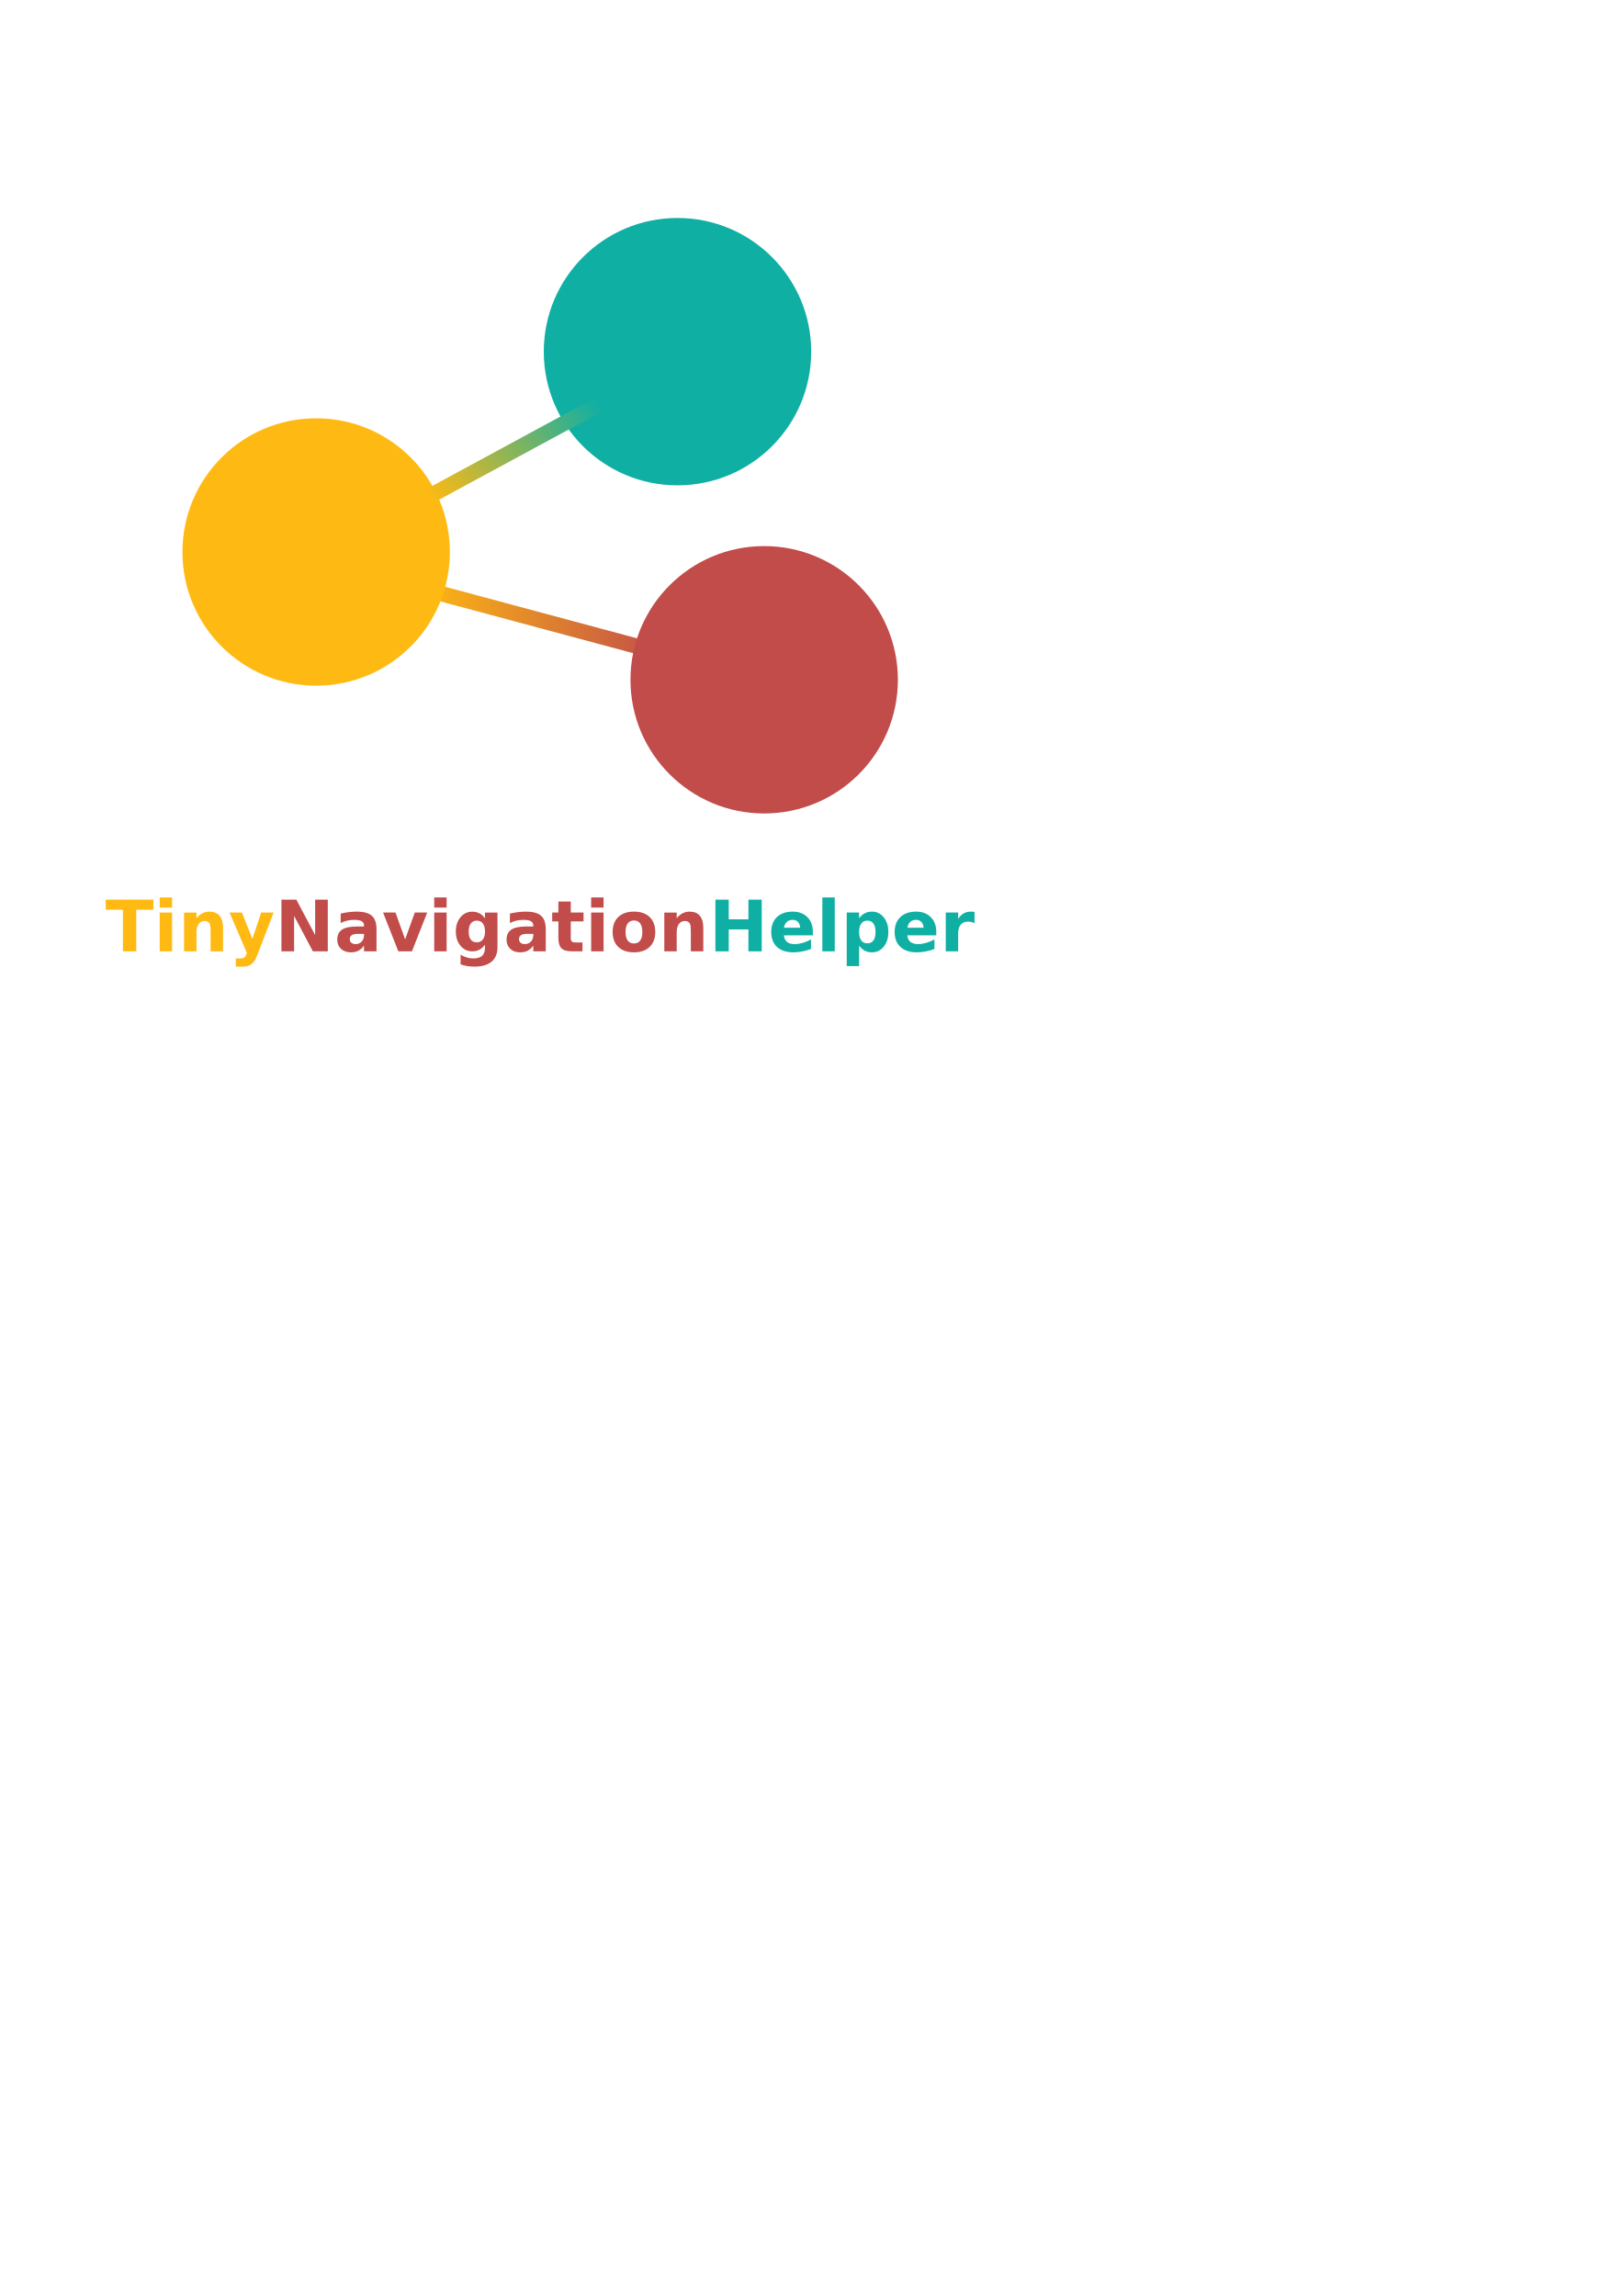
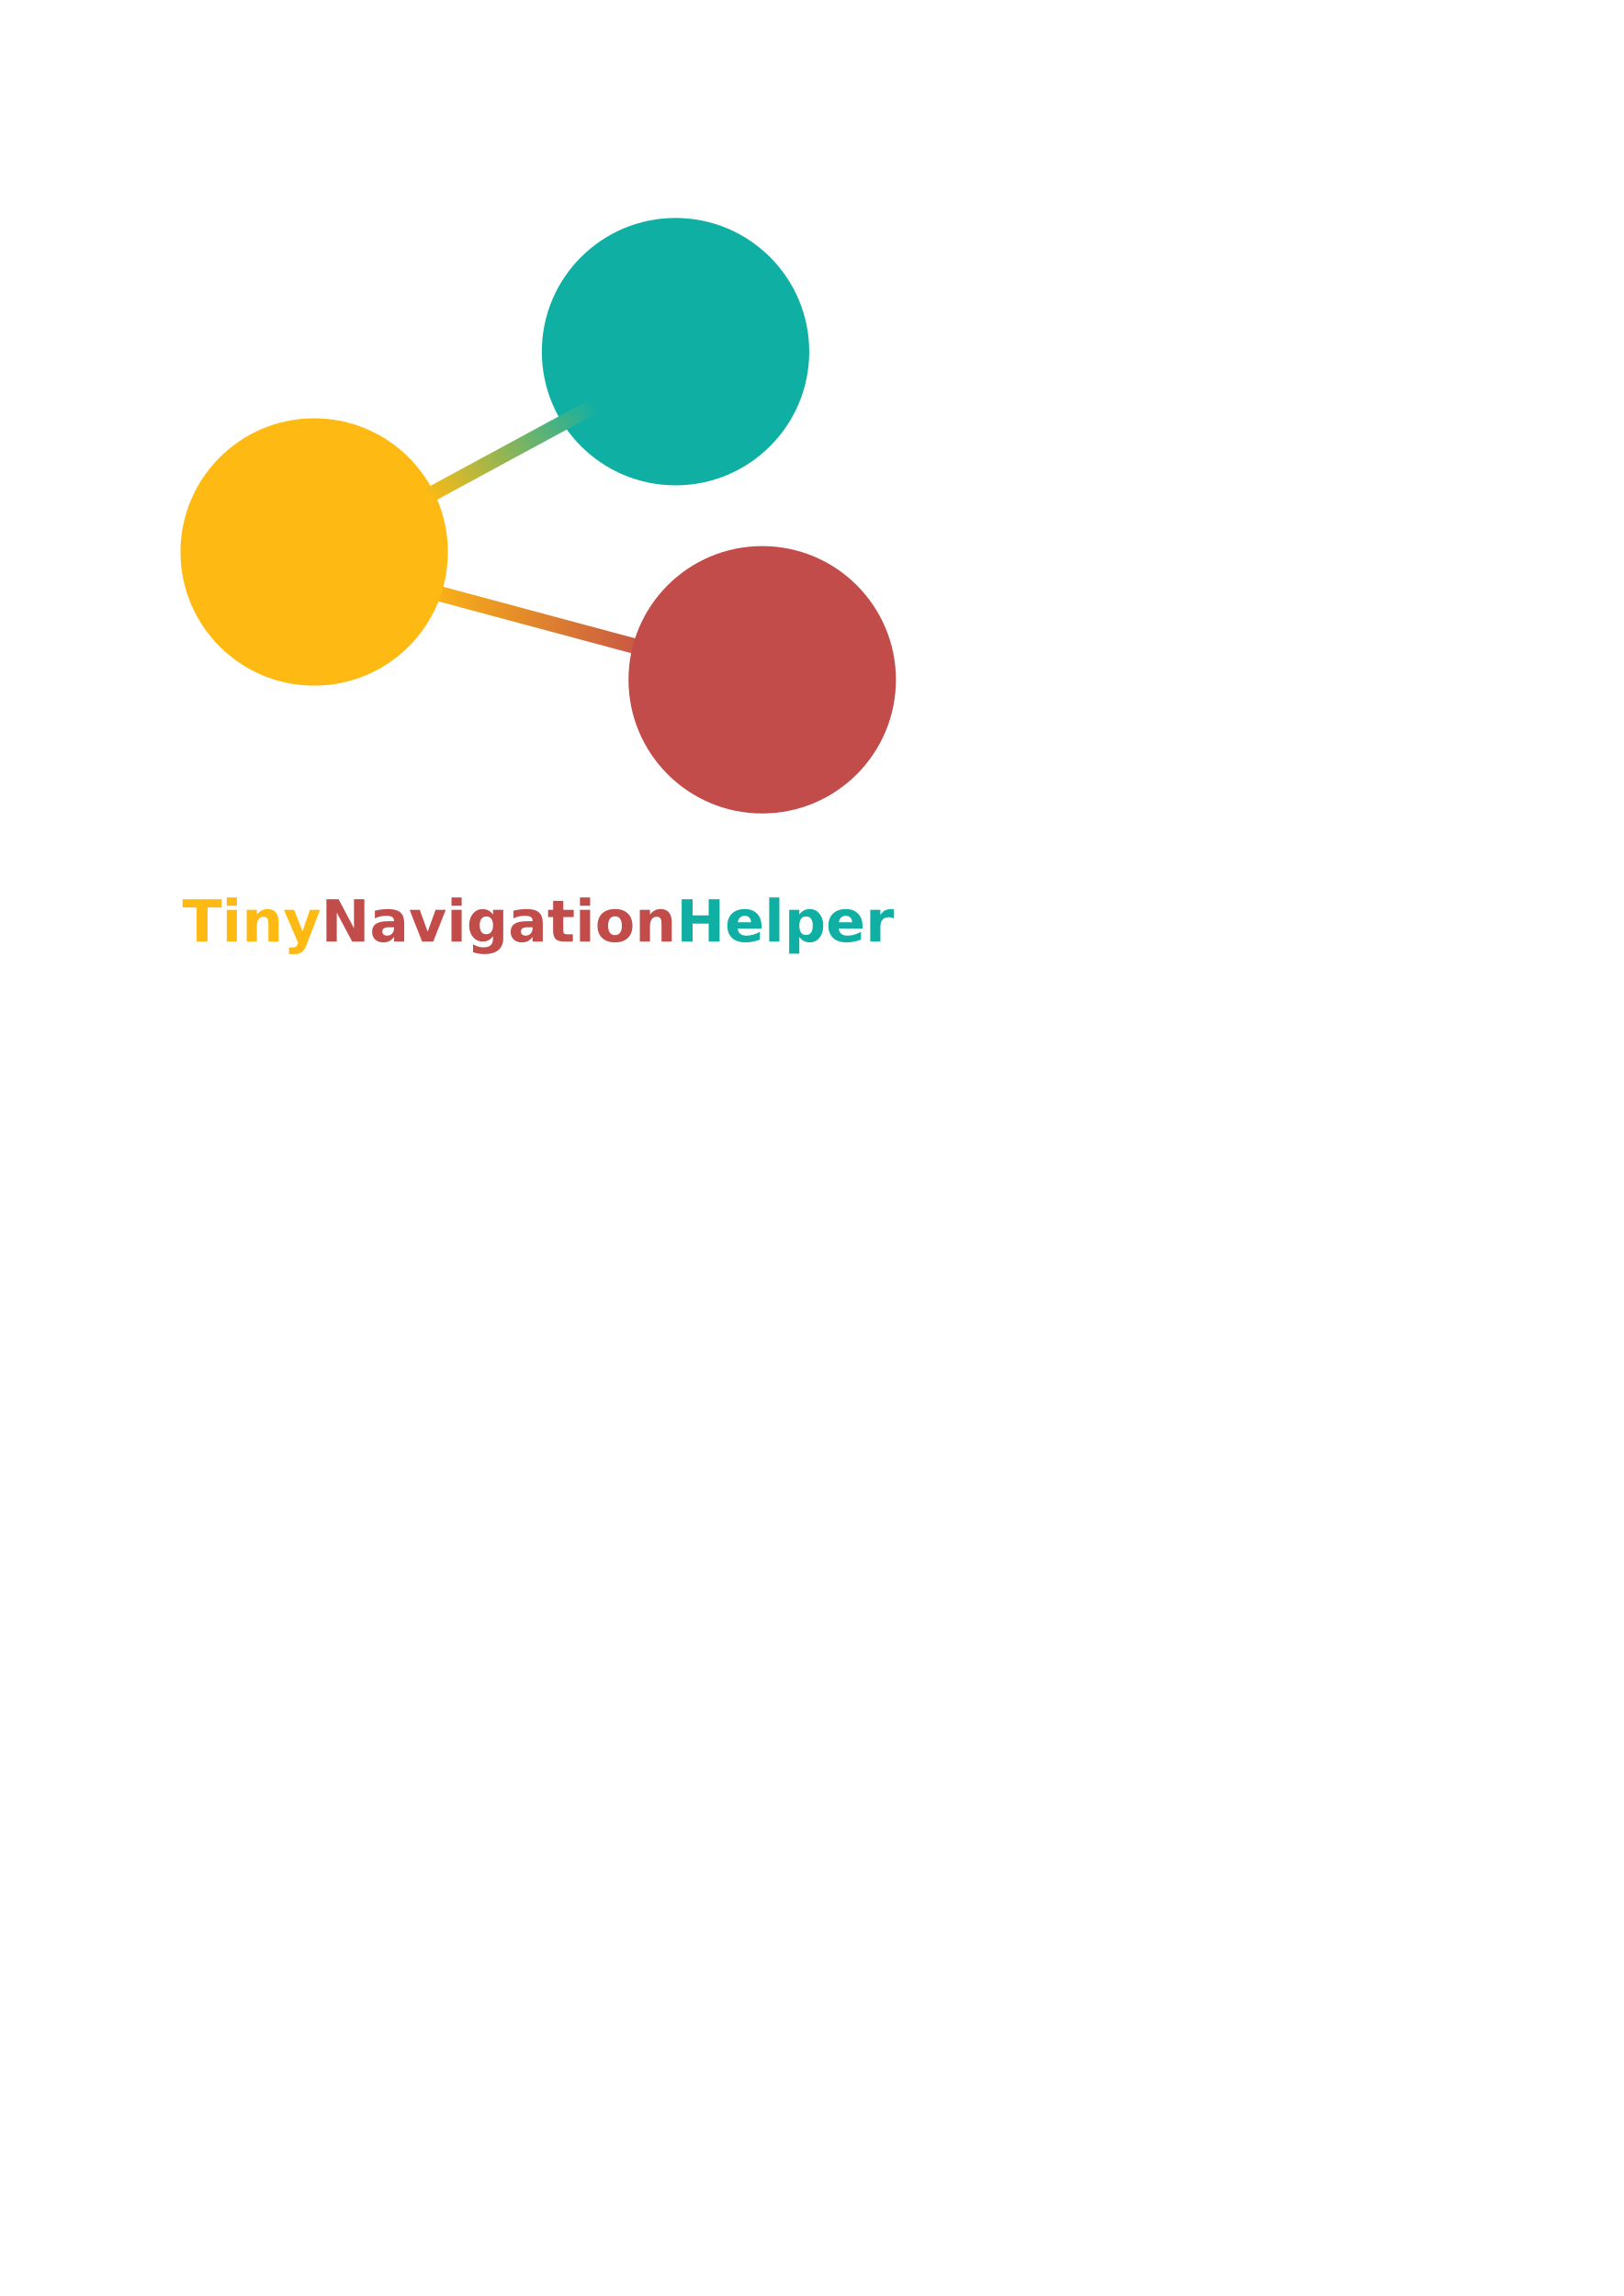
<svg xmlns="http://www.w3.org/2000/svg" xmlns:xlink="http://www.w3.org/1999/xlink" width="210mm" height="297mm" viewBox="0 0 744.094 1052.362" id="svg2" version="1.1">
  <defs id="defs4">
    <linearGradient id="linearGradient4189">
      <stop id="stop4247" offset="0" style="stop-color:#feba12;stop-opacity:1;" />
      <stop id="stop4249" offset="1" style="stop-color:#c14c4a;stop-opacity:1" />
    </linearGradient>
    <linearGradient id="linearGradient4251">
      <stop style="stop-color:#feba12;stop-opacity:1;" offset="0" id="stop4239" />
      <stop style="stop-color:#10afa4;stop-opacity:1" offset="1" id="stop4241" />
    </linearGradient>
    <linearGradient xlink:href="#linearGradient4189" id="linearGradient4195" x1="62.102" y1="530.242" x2="216.208" y2="530.242" gradientUnits="userSpaceOnUse" gradientTransform="matrix(0.6306696,0,0,0.8406869,170.7172,-104.3903)" />
    <linearGradient xlink:href="#linearGradient4251" id="linearGradient4235" x1="198.612" y1="275.053" x2="295.802" y2="275.053" gradientUnits="userSpaceOnUse" gradientTransform="matrix(0.7427262,0,0,0.9914884,-211.8619,132.3124)" />
  </defs>
  <g id="layer1">
-     <g id="g4369" transform="matrix(1.233673,0,0,1.233673,-22.94055,-217.7186)">
+     <g id="g4369" transform="matrix(1.233673,0,0,1.233673,-23.83688,-217.7186)">
      <rect transform="matrix(0.9657407,0.259509,-0.0860907,0.9962873,0,0)" y="338.477" x="209.883" height="5.801" width="97.19" id="rect4179" style="opacity:1;fill:url(#linearGradient4195);fill-opacity:1;stroke:none;stroke-width:5;stroke-miterlimit:4;stroke-dasharray:none;stroke-dashoffset:0;stroke-opacity:1" />
      <circle r="49.669" cy="381.558" cx="136.033" id="path4136" style="opacity:1;fill:#feba12;fill-opacity:1;stroke:none;stroke-width:5;stroke-miterlimit:4;stroke-dasharray:none;stroke-dashoffset:0;stroke-opacity:1" />
      <circle r="49.669" cy="307.133" cx="270.261" id="path4136-4" style="opacity:1;fill:#10afa4;fill-opacity:1;stroke:none;stroke-width:5;stroke-miterlimit:4;stroke-dasharray:none;stroke-dashoffset:0;stroke-opacity:1" />
      <circle r="49.669" cy="429.038" cx="302.462" id="path4136-4-6" style="opacity:1;fill:#c14c4a;fill-opacity:1;stroke:none;stroke-width:5;stroke-miterlimit:4;stroke-dasharray:none;stroke-dashoffset:0;stroke-opacity:1" />
      <rect transform="matrix(0.8793359,-0.476202,0.5781224,0.8159501,0,0)" y="402.148" x="-64.348" height="5.752" width="72.186" id="rect4179-2" style="opacity:1;fill:url(#linearGradient4235);fill-opacity:1;stroke:none;stroke-width:5;stroke-miterlimit:4;stroke-dasharray:none;stroke-dashoffset:0;stroke-opacity:1" />
    </g>
-     <g id="g4344" transform="translate(-88.55346,-70.05211)">
+     <g id="g4344" transform="matrix(0.8186423,0,0,0.8186423,-28.49684,17.2532)">
      <g id="g4318">
        <path id="path4258" style="font-style:normal;font-variant:normal;font-weight:bold;font-stretch:normal;font-size:32.5px;line-height:125%;font-family:sans-serif;-inkscape-font-specification:'sans-serif Bold';letter-spacing:0px;word-spacing:0px;fill:#feba12;fill-opacity:1;stroke:none;stroke-width:1px;stroke-linecap:butt;stroke-linejoin:miter;stroke-opacity:1" d="m 137.014,482.398 21.836,0 0,4.618 -7.855,0 0,19.075 -6.11,0 0,-19.075 -7.871,0 0,-4.618 z" />
        <path id="path4260" style="font-style:normal;font-variant:normal;font-weight:bold;font-stretch:normal;font-size:32.5px;line-height:125%;font-family:sans-serif;-inkscape-font-specification:'sans-serif Bold';letter-spacing:0px;word-spacing:0px;fill:#feba12;fill-opacity:1;stroke:none;stroke-width:1px;stroke-linecap:butt;stroke-linejoin:miter;stroke-opacity:1" d="m 161.738,488.317 5.681,0 0,17.773 -5.681,0 0,-17.773 z m 0,-6.919 5.681,0 0,4.634 -5.681,0 0,-4.634 z" />
        <path id="path4262" style="font-style:normal;font-variant:normal;font-weight:bold;font-stretch:normal;font-size:32.5px;line-height:125%;font-family:sans-serif;-inkscape-font-specification:'sans-serif Bold';letter-spacing:0px;word-spacing:0px;fill:#feba12;fill-opacity:1;stroke:none;stroke-width:1px;stroke-linecap:butt;stroke-linejoin:miter;stroke-opacity:1" d="m 190.779,495.268 0,10.823 -5.713,0 0,-1.761 0,-6.522 q 0,-2.301 -0.111,-3.174 -0.095,-0.873 -0.349,-1.285 -0.333,-0.555 -0.905,-0.857 -0.571,-0.317 -1.301,-0.317 -1.777,0 -2.793,1.381 -1.016,1.365 -1.016,3.793 l 0,8.744 -5.681,0 0,-17.773 5.681,0 0,2.603 q 1.285,-1.555 2.729,-2.285 1.444,-0.746 3.19,-0.746 3.079,0 4.666,1.888 1.603,1.888 1.603,5.491 z" />
        <path id="path4264" style="font-style:normal;font-variant:normal;font-weight:bold;font-stretch:normal;font-size:32.5px;line-height:125%;font-family:sans-serif;-inkscape-font-specification:'sans-serif Bold';letter-spacing:0px;word-spacing:0px;fill:#feba12;fill-opacity:1;stroke:none;stroke-width:1px;stroke-linecap:butt;stroke-linejoin:miter;stroke-opacity:1" d="m 193.746,488.317 5.681,0 4.777,12.061 4.062,-12.061 5.681,0 -7.474,19.456 q -1.127,2.968 -2.634,4.142 -1.492,1.19 -3.951,1.19 l -3.285,0 0,-3.729 1.777,0 q 1.444,0 2.095,-0.46 0.667,-0.46 1.032,-1.65 l 0.159,-0.492 -7.919,-18.456 z" />
      </g>
      <g style="fill:#c14c4a;fill-opacity:1" id="g4324">
        <path id="path4266" style="font-style:normal;font-variant:normal;font-weight:bold;font-stretch:normal;font-size:32.5px;line-height:125%;font-family:sans-serif;-inkscape-font-specification:'sans-serif Bold';letter-spacing:0px;word-spacing:0px;fill:#c14c4a;fill-opacity:1;stroke:none;stroke-width:1px;stroke-linecap:butt;stroke-linejoin:miter;stroke-opacity:1" d="m 217.534,482.398 6.824,0 8.617,16.25 0,-16.25 5.792,0 0,23.693 -6.824,0 -8.617,-16.25 0,16.25 -5.792,0 0,-23.693 z" />
        <path id="path4268" style="font-style:normal;font-variant:normal;font-weight:bold;font-stretch:normal;font-size:32.5px;line-height:125%;font-family:sans-serif;-inkscape-font-specification:'sans-serif Bold';letter-spacing:0px;word-spacing:0px;fill:#c14c4a;fill-opacity:1;stroke:none;stroke-width:1px;stroke-linecap:butt;stroke-linejoin:miter;stroke-opacity:1" d="m 252.414,498.093 q -1.777,0 -2.682,0.603 -0.889,0.603 -0.889,1.777 0,1.079 0.714,1.698 0.73,0.603 2.015,0.603 1.603,0 2.698,-1.143 1.095,-1.158 1.095,-2.888 l 0,-0.651 -2.952,0 z m 8.68,-2.142 0,10.14 -5.729,0 0,-2.634 q -1.143,1.619 -2.571,2.365 -1.428,0.73 -3.475,0.73 -2.761,0 -4.491,-1.603 -1.714,-1.619 -1.714,-4.189 0,-3.126 2.142,-4.586 2.158,-1.46 6.76,-1.46 l 3.348,0 0,-0.444 q 0,-1.349 -1.063,-1.968 -1.063,-0.635 -3.317,-0.635 -1.825,0 -3.396,0.365 -1.571,0.365 -2.92,1.095 l 0,-4.332 q 1.825,-0.444 3.666,-0.667 1.841,-0.238 3.682,-0.238 4.808,0 6.935,1.904 2.142,1.888 2.142,6.157 z" />
        <path id="path4270" style="font-style:normal;font-variant:normal;font-weight:bold;font-stretch:normal;font-size:32.5px;line-height:125%;font-family:sans-serif;-inkscape-font-specification:'sans-serif Bold';letter-spacing:0px;word-spacing:0px;fill:#c14c4a;fill-opacity:1;stroke:none;stroke-width:1px;stroke-linecap:butt;stroke-linejoin:miter;stroke-opacity:1" d="m 264.11,488.317 5.681,0 4.427,12.283 4.412,-12.283 5.697,0 -6.998,17.773 -6.237,0 -6.982,-17.773 z" />
        <path id="path4272" style="font-style:normal;font-variant:normal;font-weight:bold;font-stretch:normal;font-size:32.5px;line-height:125%;font-family:sans-serif;-inkscape-font-specification:'sans-serif Bold';letter-spacing:0px;word-spacing:0px;fill:#c14c4a;fill-opacity:1;stroke:none;stroke-width:1px;stroke-linecap:butt;stroke-linejoin:miter;stroke-opacity:1" d="m 287.549,488.317 5.681,0 0,17.773 -5.681,0 0,-17.773 z m 0,-6.919 5.681,0 0,4.634 -5.681,0 0,-4.634 z" />
        <path id="path4274" style="font-style:normal;font-variant:normal;font-weight:bold;font-stretch:normal;font-size:32.5px;line-height:125%;font-family:sans-serif;-inkscape-font-specification:'sans-serif Bold';letter-spacing:0px;word-spacing:0px;fill:#c14c4a;fill-opacity:1;stroke:none;stroke-width:1px;stroke-linecap:butt;stroke-linejoin:miter;stroke-opacity:1" d="m 310.813,503.076 q -1.174,1.555 -2.587,2.285 -1.412,0.73 -3.269,0.73 -3.253,0 -5.38,-2.555 -2.126,-2.571 -2.126,-6.538 0,-3.983 2.126,-6.522 2.126,-2.555 5.38,-2.555 1.857,0 3.269,0.73 1.412,0.73 2.587,2.301 l 0,-2.634 5.713,0 0,15.98 q 0,4.285 -2.714,6.538 -2.698,2.269 -7.839,2.269 -1.666,0 -3.221,-0.254 -1.555,-0.254 -3.126,-0.778 l 0,-4.427 q 1.492,0.857 2.92,1.27 1.428,0.428 2.872,0.428 2.793,0 4.094,-1.222 1.301,-1.222 1.301,-3.824 l 0,-1.222 z m -3.745,-11.061 q -1.761,0 -2.745,1.301 -0.984,1.301 -0.984,3.682 0,2.444 0.952,3.713 0.952,1.254 2.777,1.254 1.777,0 2.761,-1.301 0.984,-1.301 0.984,-3.666 0,-2.38 -0.984,-3.682 -0.984,-1.301 -2.761,-1.301 z" />
        <path id="path4276" style="font-style:normal;font-variant:normal;font-weight:bold;font-stretch:normal;font-size:32.5px;line-height:125%;font-family:sans-serif;-inkscape-font-specification:'sans-serif Bold';letter-spacing:0px;word-spacing:0px;fill:#c14c4a;fill-opacity:1;stroke:none;stroke-width:1px;stroke-linecap:butt;stroke-linejoin:miter;stroke-opacity:1" d="m 329.983,498.093 q -1.777,0 -2.682,0.603 -0.889,0.603 -0.889,1.777 0,1.079 0.714,1.698 0.73,0.603 2.015,0.603 1.603,0 2.698,-1.143 1.095,-1.158 1.095,-2.888 l 0,-0.651 -2.952,0 z m 8.68,-2.142 0,10.14 -5.729,0 0,-2.634 q -1.143,1.619 -2.571,2.365 -1.428,0.73 -3.475,0.73 -2.761,0 -4.491,-1.603 -1.714,-1.619 -1.714,-4.189 0,-3.126 2.142,-4.586 2.158,-1.46 6.76,-1.46 l 3.348,0 0,-0.444 q 0,-1.349 -1.063,-1.968 -1.063,-0.635 -3.317,-0.635 -1.825,0 -3.396,0.365 -1.571,0.365 -2.92,1.095 l 0,-4.332 q 1.825,-0.444 3.666,-0.667 1.841,-0.238 3.682,-0.238 4.808,0 6.935,1.904 2.142,1.888 2.142,6.157 z" />
        <path id="path4278" style="font-style:normal;font-variant:normal;font-weight:bold;font-stretch:normal;font-size:32.5px;line-height:125%;font-family:sans-serif;-inkscape-font-specification:'sans-serif Bold';letter-spacing:0px;word-spacing:0px;fill:#c14c4a;fill-opacity:1;stroke:none;stroke-width:1px;stroke-linecap:butt;stroke-linejoin:miter;stroke-opacity:1" d="m 350.121,483.271 0,5.046 5.856,0 0,4.062 -5.856,0 0,7.538 q 0,1.238 0.492,1.682 0.492,0.428 1.952,0.428 l 2.92,0 0,4.062 -4.872,0 q -3.364,0 -4.777,-1.396 -1.396,-1.412 -1.396,-4.777 l 0,-7.538 -2.825,0 0,-4.062 2.825,0 0,-5.046 5.681,0 z" />
        <path id="path4280" style="font-style:normal;font-variant:normal;font-weight:bold;font-stretch:normal;font-size:32.5px;line-height:125%;font-family:sans-serif;-inkscape-font-specification:'sans-serif Bold';letter-spacing:0px;word-spacing:0px;fill:#c14c4a;fill-opacity:1;stroke:none;stroke-width:1px;stroke-linecap:butt;stroke-linejoin:miter;stroke-opacity:1" d="m 359.468,488.317 5.681,0 0,17.773 -5.681,0 0,-17.773 z m 0,-6.919 5.681,0 0,4.634 -5.681,0 0,-4.634 z" />
        <path id="path4282" style="font-style:normal;font-variant:normal;font-weight:bold;font-stretch:normal;font-size:32.5px;line-height:125%;font-family:sans-serif;-inkscape-font-specification:'sans-serif Bold';letter-spacing:0px;word-spacing:0px;fill:#c14c4a;fill-opacity:1;stroke:none;stroke-width:1px;stroke-linecap:butt;stroke-linejoin:miter;stroke-opacity:1" d="m 379.098,491.951 q -1.888,0 -2.888,1.365 -0.984,1.349 -0.984,3.904 0,2.555 0.984,3.92 1,1.349 2.888,1.349 1.857,0 2.841,-1.349 0.984,-1.365 0.984,-3.92 0,-2.555 -0.984,-3.904 -0.984,-1.365 -2.841,-1.365 z m 0,-4.062 q 4.586,0 7.157,2.476 2.587,2.476 2.587,6.855 0,4.38 -2.587,6.855 -2.571,2.476 -7.157,2.476 -4.602,0 -7.205,-2.476 -2.587,-2.476 -2.587,-6.855 0,-4.38 2.587,-6.855 2.603,-2.476 7.205,-2.476 z" />
        <path id="path4284" style="font-style:normal;font-variant:normal;font-weight:bold;font-stretch:normal;font-size:32.5px;line-height:125%;font-family:sans-serif;-inkscape-font-specification:'sans-serif Bold';letter-spacing:0px;word-spacing:0px;fill:#c14c4a;fill-opacity:1;stroke:none;stroke-width:1px;stroke-linecap:butt;stroke-linejoin:miter;stroke-opacity:1" d="m 410.852,495.268 0,10.823 -5.713,0 0,-1.761 0,-6.522 q 0,-2.301 -0.111,-3.174 -0.095,-0.873 -0.349,-1.285 -0.333,-0.555 -0.905,-0.857 -0.571,-0.317 -1.301,-0.317 -1.777,0 -2.793,1.381 -1.016,1.365 -1.016,3.793 l 0,8.744 -5.681,0 0,-17.773 5.681,0 0,2.603 q 1.285,-1.555 2.729,-2.285 1.444,-0.746 3.19,-0.746 3.079,0 4.666,1.888 1.603,1.888 1.603,5.491 z" />
      </g>
      <g style="fill:#10afa4;fill-opacity:1" id="g4336">
        <path id="path4286" style="font-style:normal;font-variant:normal;font-weight:bold;font-stretch:normal;font-size:32.5px;line-height:125%;font-family:sans-serif;-inkscape-font-specification:'sans-serif Bold';letter-spacing:0px;word-spacing:0px;fill:#10afa4;fill-opacity:1;stroke:none;stroke-width:1px;stroke-linecap:butt;stroke-linejoin:miter;stroke-opacity:1" d="m 416.406,482.398 6.11,0 0,9.03 9.014,0 0,-9.03 6.11,0 0,23.693 -6.11,0 0,-10.045 -9.014,0 0,10.045 -6.11,0 0,-23.693 z" />
        <path id="path4288" style="font-style:normal;font-variant:normal;font-weight:bold;font-stretch:normal;font-size:32.5px;line-height:125%;font-family:sans-serif;-inkscape-font-specification:'sans-serif Bold';letter-spacing:0px;word-spacing:0px;fill:#10afa4;fill-opacity:1;stroke:none;stroke-width:1px;stroke-linecap:butt;stroke-linejoin:miter;stroke-opacity:1" d="m 461.062,497.157 0,1.619 -13.282,0 q 0.206,2 1.444,2.999 1.238,1 3.459,1 1.793,0 3.666,-0.524 1.888,-0.54 3.872,-1.619 l 0,4.38 q -2.015,0.762 -4.031,1.143 -2.015,0.397 -4.031,0.397 -4.824,0 -7.506,-2.444 -2.666,-2.46 -2.666,-6.887 0,-4.348 2.618,-6.84 2.634,-2.491 7.236,-2.491 4.189,0 6.697,2.523 2.523,2.523 2.523,6.744 z m -5.84,-1.888 q 0,-1.619 -0.952,-2.603 -0.936,-1 -2.46,-1 -1.65,0 -2.682,0.936 -1.032,0.92 -1.285,2.666 l 7.379,0 z" />
        <path id="path4290" style="font-style:normal;font-variant:normal;font-weight:bold;font-stretch:normal;font-size:32.5px;line-height:125%;font-family:sans-serif;-inkscape-font-specification:'sans-serif Bold';letter-spacing:0px;word-spacing:0px;fill:#10afa4;fill-opacity:1;stroke:none;stroke-width:1px;stroke-linecap:butt;stroke-linejoin:miter;stroke-opacity:1" d="m 465.41,481.399 5.681,0 0,24.692 -5.681,0 0,-24.692 z" />
        <path id="path4292" style="font-style:normal;font-variant:normal;font-weight:bold;font-stretch:normal;font-size:32.5px;line-height:125%;font-family:sans-serif;-inkscape-font-specification:'sans-serif Bold';letter-spacing:0px;word-spacing:0px;fill:#10afa4;fill-opacity:1;stroke:none;stroke-width:1px;stroke-linecap:butt;stroke-linejoin:miter;stroke-opacity:1" d="m 482.263,503.52 0,9.331 -5.681,0 0,-24.534 5.681,0 0,2.603 q 1.174,-1.555 2.603,-2.285 1.428,-0.746 3.285,-0.746 3.285,0 5.396,2.618 2.111,2.603 2.111,6.713 0,4.11 -2.111,6.729 -2.111,2.603 -5.396,2.603 -1.857,0 -3.285,-0.73 -1.428,-0.746 -2.603,-2.301 z m 3.777,-11.505 q -1.825,0 -2.809,1.349 -0.968,1.333 -0.968,3.856 0,2.523 0.968,3.872 0.984,1.333 2.809,1.333 1.825,0 2.777,-1.333 0.968,-1.333 0.968,-3.872 0,-2.539 -0.968,-3.872 -0.952,-1.333 -2.777,-1.333 z" />
        <path id="path4294" style="font-style:normal;font-variant:normal;font-weight:bold;font-stretch:normal;font-size:32.5px;line-height:125%;font-family:sans-serif;-inkscape-font-specification:'sans-serif Bold';letter-spacing:0px;word-spacing:0px;fill:#10afa4;fill-opacity:1;stroke:none;stroke-width:1px;stroke-linecap:butt;stroke-linejoin:miter;stroke-opacity:1" d="m 517.62,497.157 0,1.619 -13.282,0 q 0.206,2 1.444,2.999 1.238,1 3.459,1 1.793,0 3.666,-0.524 1.888,-0.54 3.872,-1.619 l 0,4.38 q -2.015,0.762 -4.031,1.143 -2.015,0.397 -4.031,0.397 -4.824,0 -7.506,-2.444 -2.666,-2.46 -2.666,-6.887 0,-4.348 2.618,-6.84 2.634,-2.491 7.236,-2.491 4.189,0 6.697,2.523 2.523,2.523 2.523,6.744 z m -5.84,-1.888 q 0,-1.619 -0.952,-2.603 -0.936,-1 -2.46,-1 -1.65,0 -2.682,0.936 -1.031,0.92 -1.285,2.666 l 7.379,0 z" />
        <path id="path4296" style="font-style:normal;font-variant:normal;font-weight:bold;font-stretch:normal;font-size:32.5px;line-height:125%;font-family:sans-serif;-inkscape-font-specification:'sans-serif Bold';letter-spacing:0px;word-spacing:0px;fill:#10afa4;fill-opacity:1;stroke:none;stroke-width:1px;stroke-linecap:butt;stroke-linejoin:miter;stroke-opacity:1" d="m 535.171,493.158 q -0.746,-0.349 -1.492,-0.508 -0.73,-0.175 -1.476,-0.175 -2.19,0 -3.38,1.412 -1.174,1.396 -1.174,4.015 l 0,8.188 -5.681,0 0,-17.773 5.681,0 0,2.92 q 1.095,-1.746 2.507,-2.539 1.428,-0.809 3.412,-0.809 0.286,0 0.619,0.032 0.333,0.016 0.968,0.095 l 0.016,5.142 z" />
      </g>
    </g>
  </g>
</svg>
